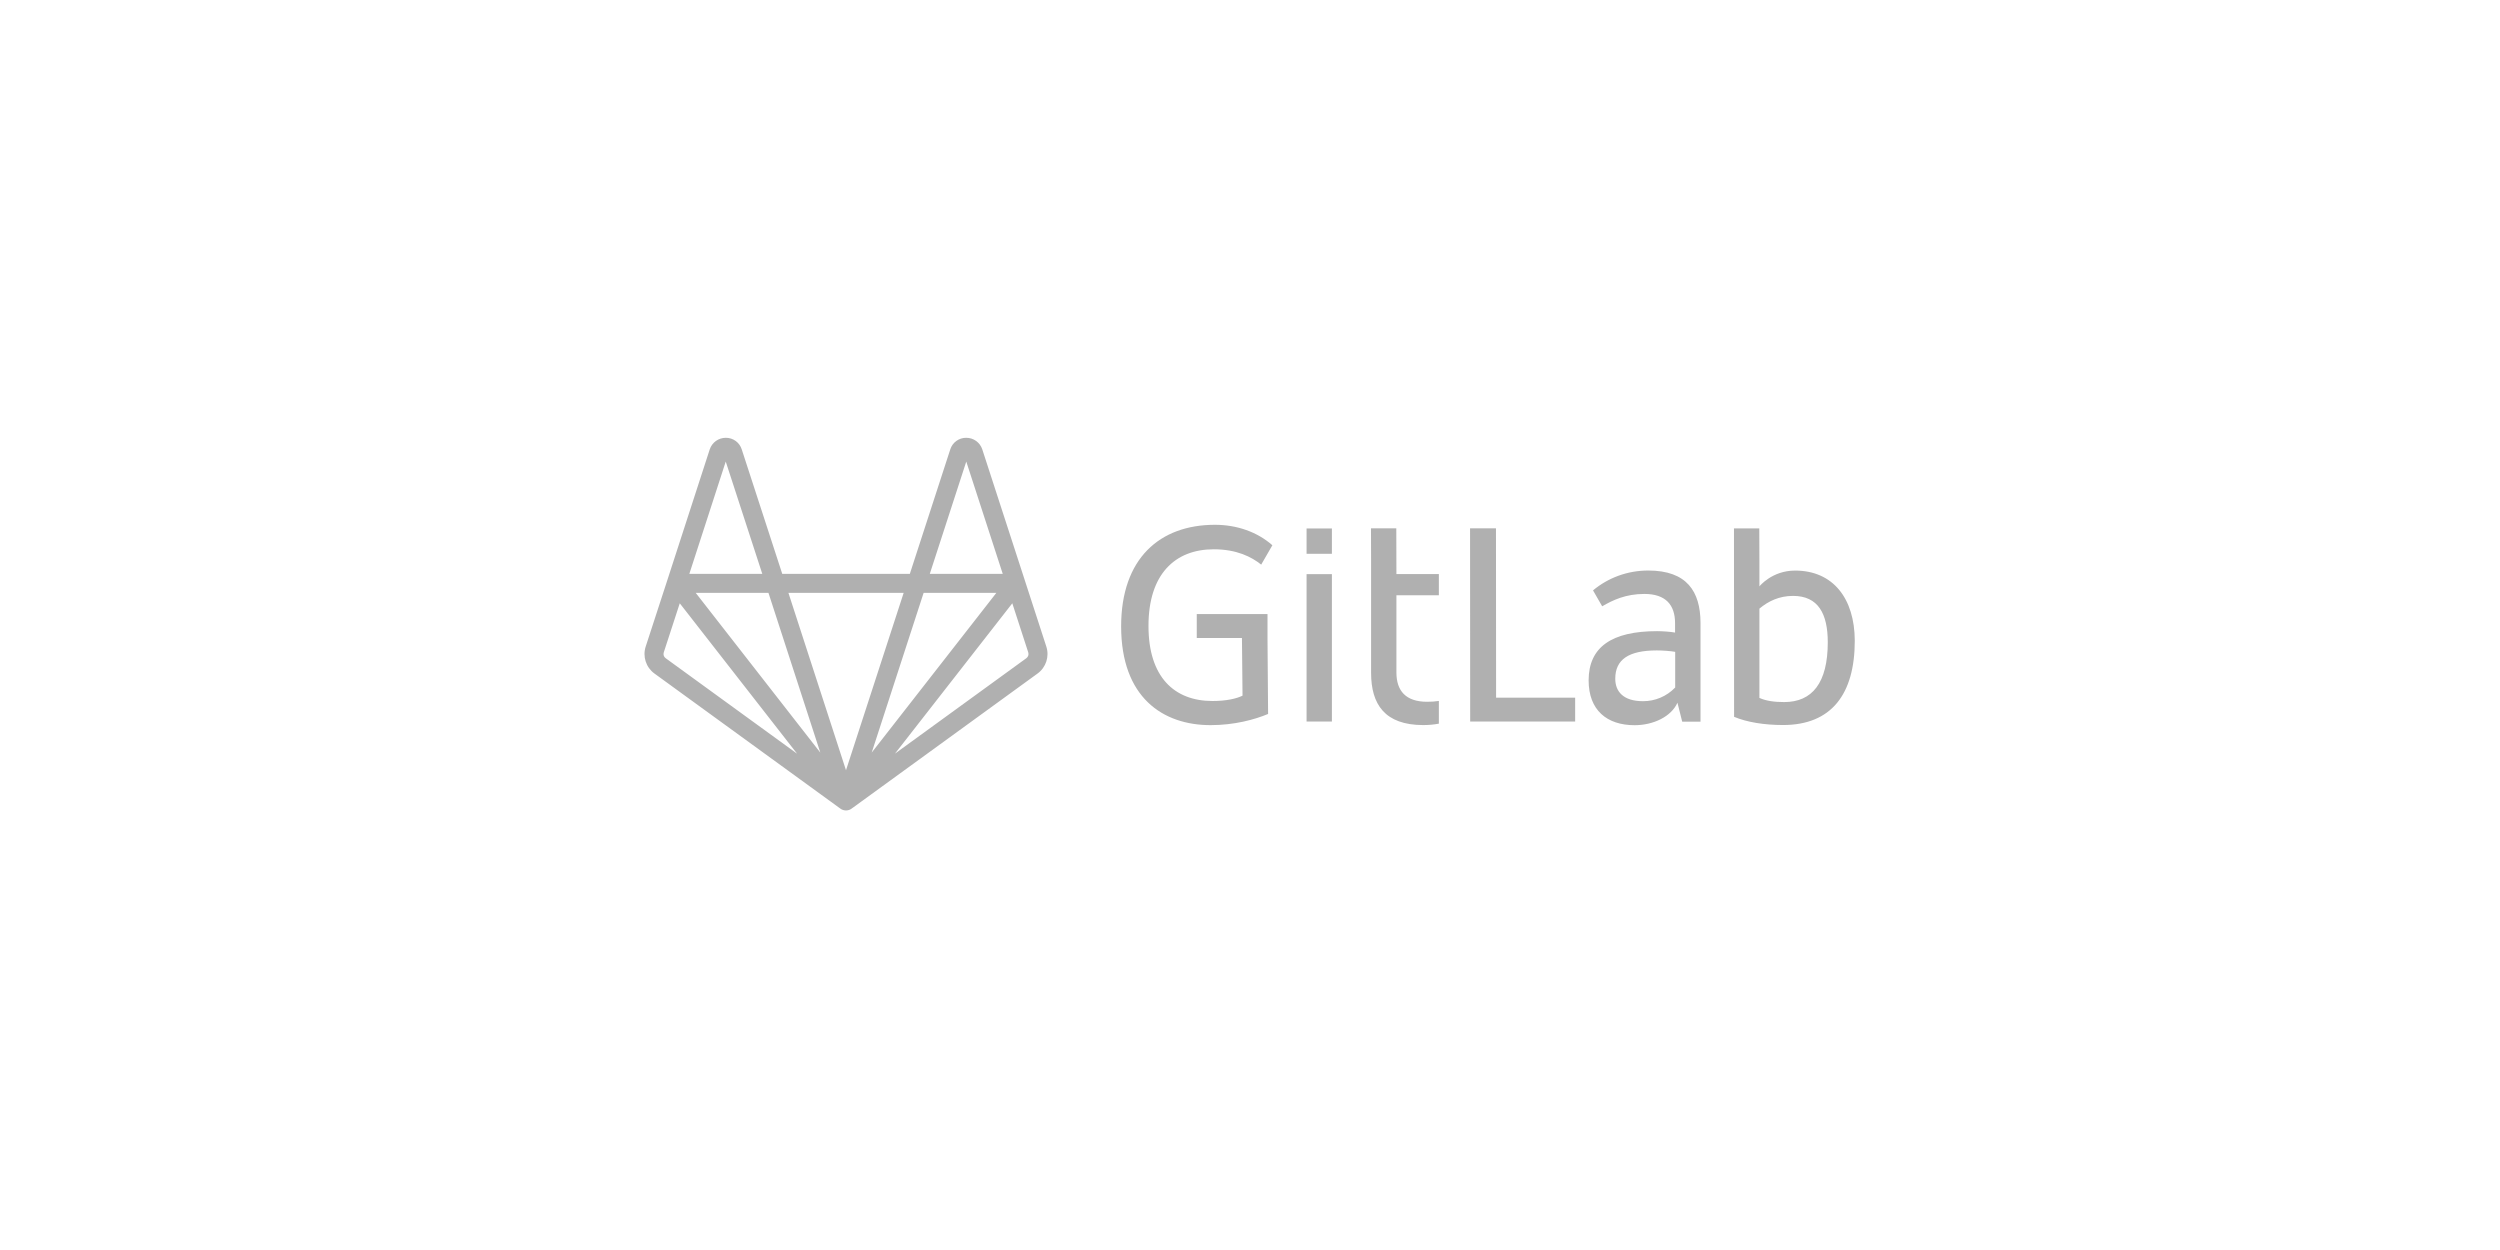
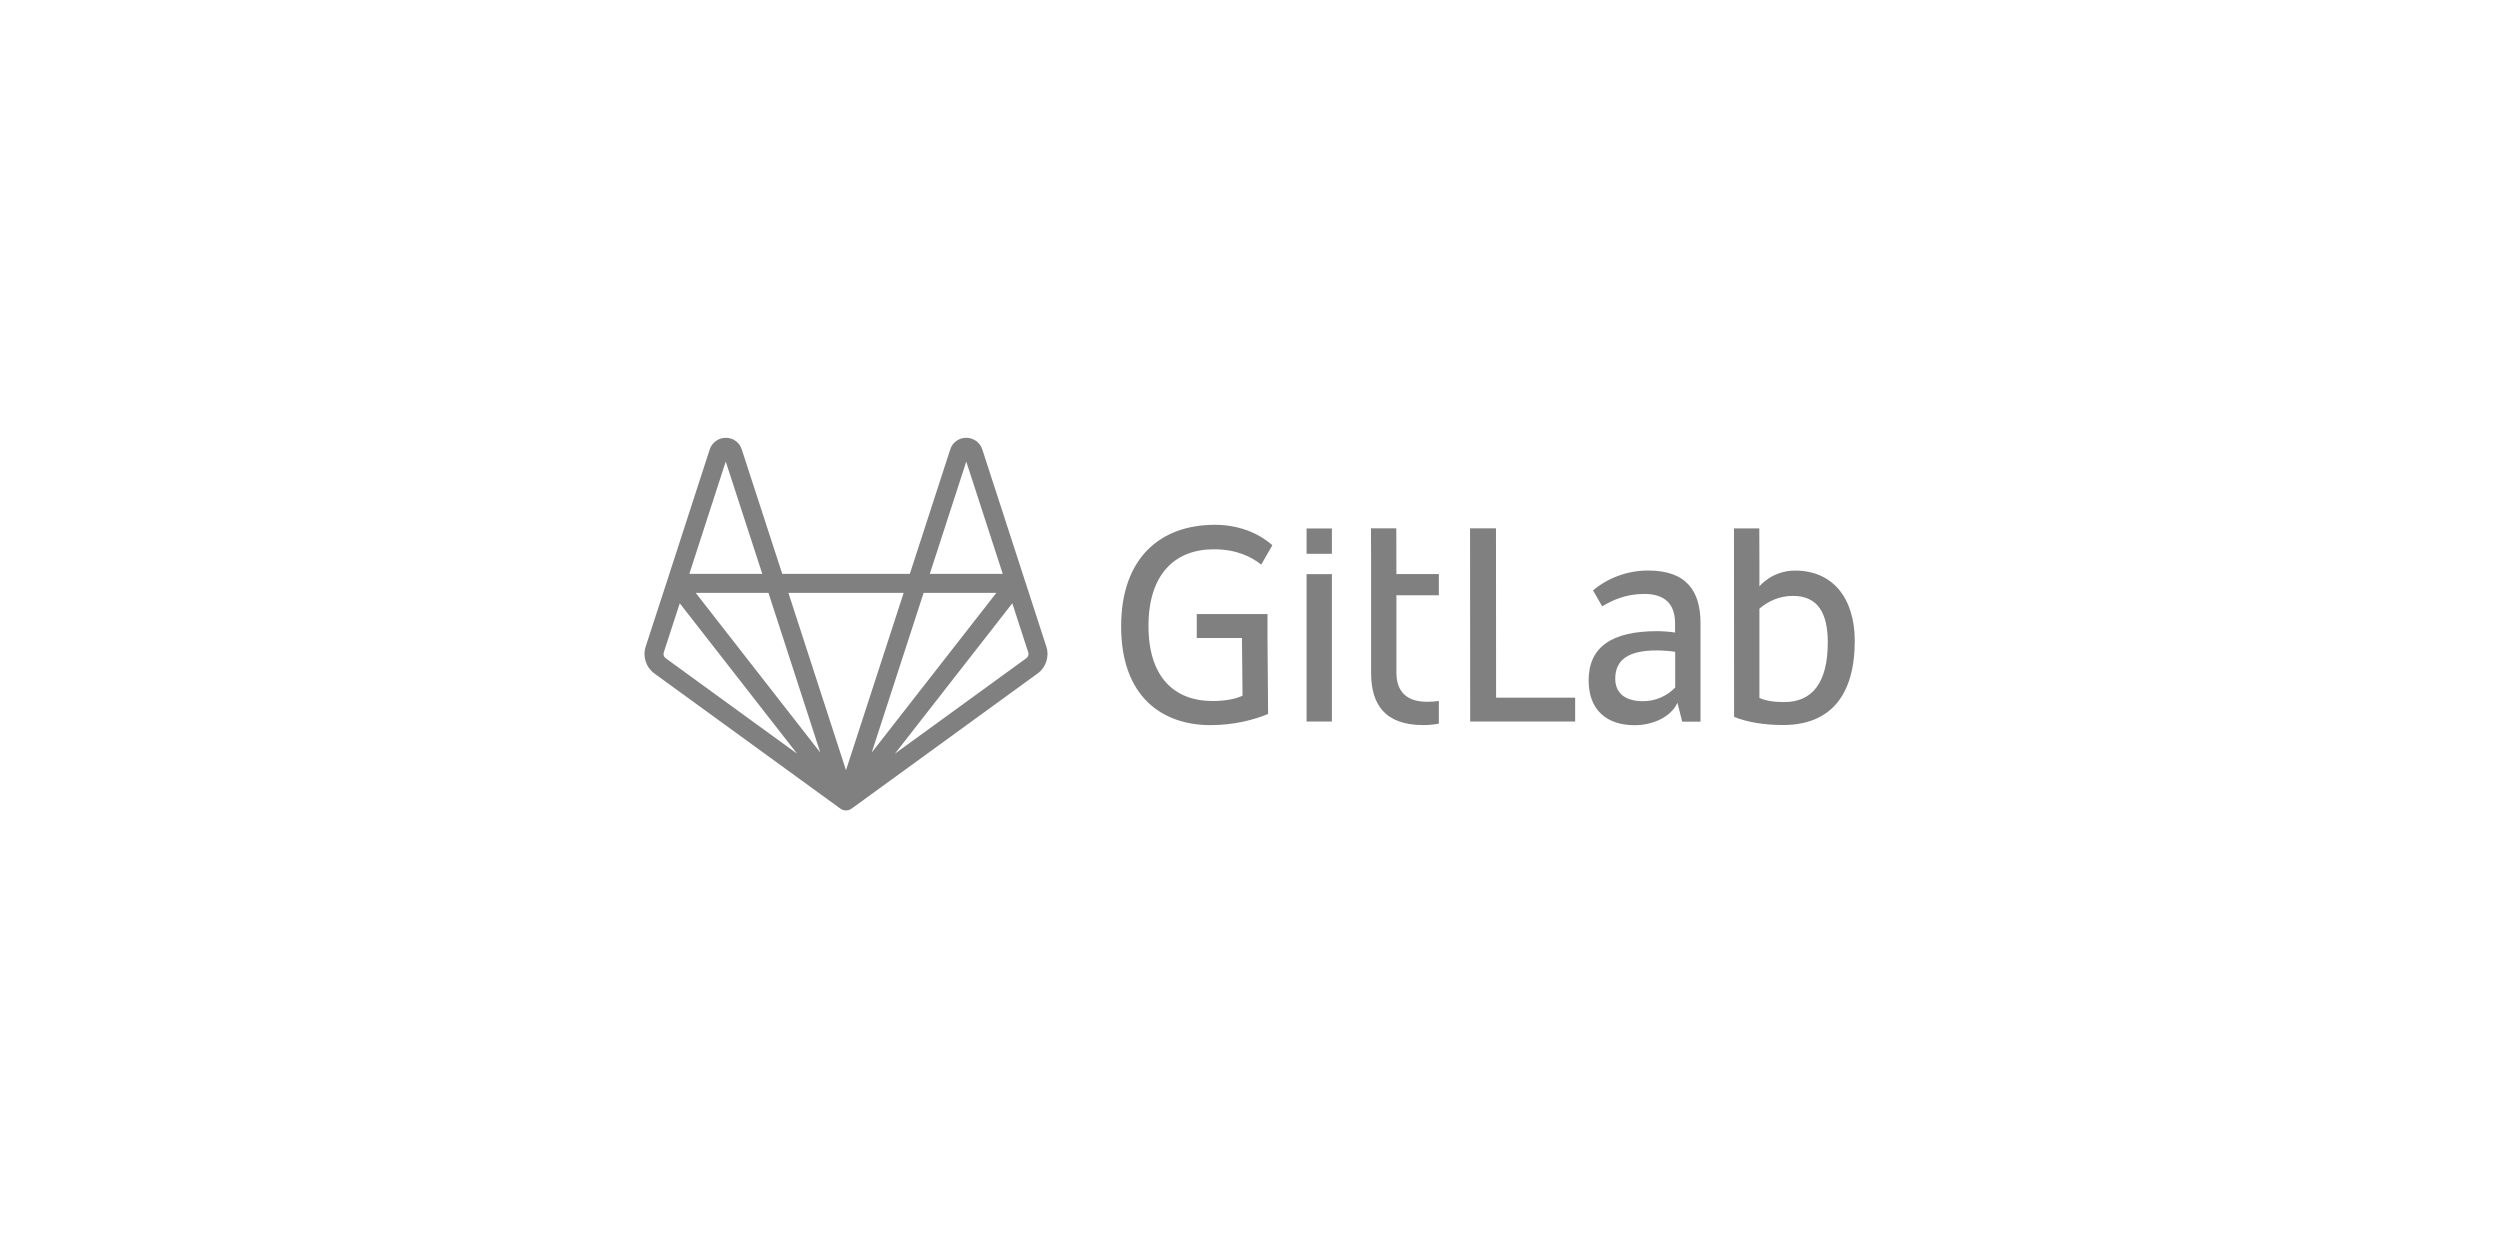
<svg xmlns="http://www.w3.org/2000/svg" width="400" height="200">
-   <g fill="#b0b0b0" fill-rule="nonzero">
+   <g fill="#808080" fill-rule="nonzero">
    <path d="M285.463 112.331c-1.56 0-2.93-.19-3.957-.666V97.38c1.407-1.18 3.158-2.036 5.383-2.036 4.014 0 5.555 2.835 5.555 7.42 0 6.505-2.492 9.568-6.981 9.568m1.75-21.04c-3.71 0-5.707 2.53-5.707 2.53v-3.995l-.02-5.288h-4.051l.019 30.152c2.035.856 4.813 1.313 7.837 1.313 7.743 0 11.472-4.946 11.472-13.488-.02-6.753-3.463-11.224-9.55-11.224M268.01 110.021a7.076 7.076 0 01-5.136 2.169c-3.158 0-4.432-1.56-4.432-3.596 0-3.063 2.13-4.527 6.658-4.527.856 0 2.226.095 2.93.228v5.726h-.02zm-4.299-18.738c-3.348 0-6.43 1.18-8.827 3.177l1.465 2.549c1.693-.99 3.767-1.979 6.753-1.979 3.406 0 4.908 1.75 4.908 4.68v1.503c-.665-.133-2.035-.228-2.872-.228-7.267 0-10.958 2.549-10.958 7.876 0 4.774 2.93 7.171 7.362 7.171 2.987 0 5.86-1.37 6.849-3.595l.76 3.025h2.93V99.634c-.019-5.003-2.187-8.351-8.37-8.351zM239.356 84.532h-4.147l.019 30.914h16.797v-3.824h-12.65zM223.408 84.528h-4.052l.019 5.193v17.94c0 5.003 2.169 8.351 8.351 8.351.856 0 1.693-.076 2.492-.228v-3.634c-.59.095-1.217.133-1.883.133-3.405 0-4.908-1.75-4.908-4.68V95.239h6.791v-3.386h-6.791l-.019-7.324zM209.051 115.446h4.052v-23.59h-4.052zM194.202 87.886c3.671 0 6.05 1.218 7.59 2.454l1.788-3.1c-2.416-2.131-5.688-3.273-9.188-3.273-8.827 0-15.01 5.384-15.01 16.247 0 11.376 6.677 15.808 14.306 15.808 3.824 0 7.077-.894 9.207-1.788l-.095-12.156v-3.824h-11.319v3.824h7.23l.094 9.226c-.95.476-2.587.856-4.813.856-6.125 0-10.234-3.861-10.234-11.984-.02-8.276 4.223-12.29 10.444-12.29M209.051 88.603h4.052v-4.052h-4.052zM167.41 103.447l-3.434-10.574.004.014-.004-.016v-.001l-6.816-20.984a2.686 2.686 0 00-2.575-1.838 2.65 2.65 0 00-2.542 1.854l-6.47 19.917H125.16l-6.482-19.918a2.65 2.65 0 00-2.542-1.853h-.014c-1.161 0-2.19.737-2.566 1.855l-6.797 20.964v.003c-.003.006-.003.011-.005.017l.004-.015-3.446 10.575a3.853 3.853 0 001.4 4.317l29.754 21.619.013.008.038.027-.035-.026c.001.002.004.003.006.004l.005.003c.047.033.094.062.144.089l.02.012.012.007.01.004.007.003.017.007c.026.012.053.022.08.033.025.01.049.023.074.032h.004l.012.006.016.006.006.001.02.005.009.002c.035.01.072.019.11.027.014.003.028.008.042.01l.007.002c.004 0 .009.003.014.003l.023.005c.006.001.013 0 .02.002h.003c.07.01.142.017.214.017h.002c.073 0 .144-.007.215-.017h.004c.006-.001.013 0 .02-.002l.023-.005c.005 0 .009-.002.014-.003l.006-.002c.015-.002.029-.007.044-.01.036-.008.073-.016.108-.027l.008-.001c.007-.003.014-.003.02-.006l.007-.001.017-.006.012-.005.003-.001c.027-.01.052-.023.079-.033l.074-.031.017-.008c.003 0 .005-.002.008-.003l.01-.004.012-.007.02-.013c.05-.026.097-.055.143-.087l.012-.007.003-.002c.004-.003.01-.005.014-.009l29.758-21.618a3.853 3.853 0 001.4-4.317zm-12.807-29.595l5.836 17.967h-11.672l5.836-17.967zm4.814 21.005l-2.38 3.052-17.565 22.504 8.308-25.556h11.637zm-28.168 25.558l-19.934-25.557h11.638l8.296 25.557zm-15.131-46.564l5.847 17.968h-11.672l5.825-17.968zm-9.62 31.455a.822.822 0 01-.297-.92l2.561-7.86 18.77 24.063-21.034-15.283zm27.915 24.036l-.017-.014-.004-.004a1.23 1.23 0 01-.097-.087l.006.004.007.006c.043.042.089.081.137.117l.001.002.007.005-.04-.029zm.946-6.105l-4.882-15.04-4.33-13.34h18.439l-9.227 28.38zm1 6.058l-.035.03-.004.003-.017.015-.039.029.007-.006v-.001a1.48 1.48 0 00.138-.117l.005-.004.007-.006c-.02.02-.041.038-.062.057zm27.864-23.989l-21.03 15.278 18.775-24.057 2.552 7.858a.822.822 0 01-.297.921z" />
  </g>
</svg>
